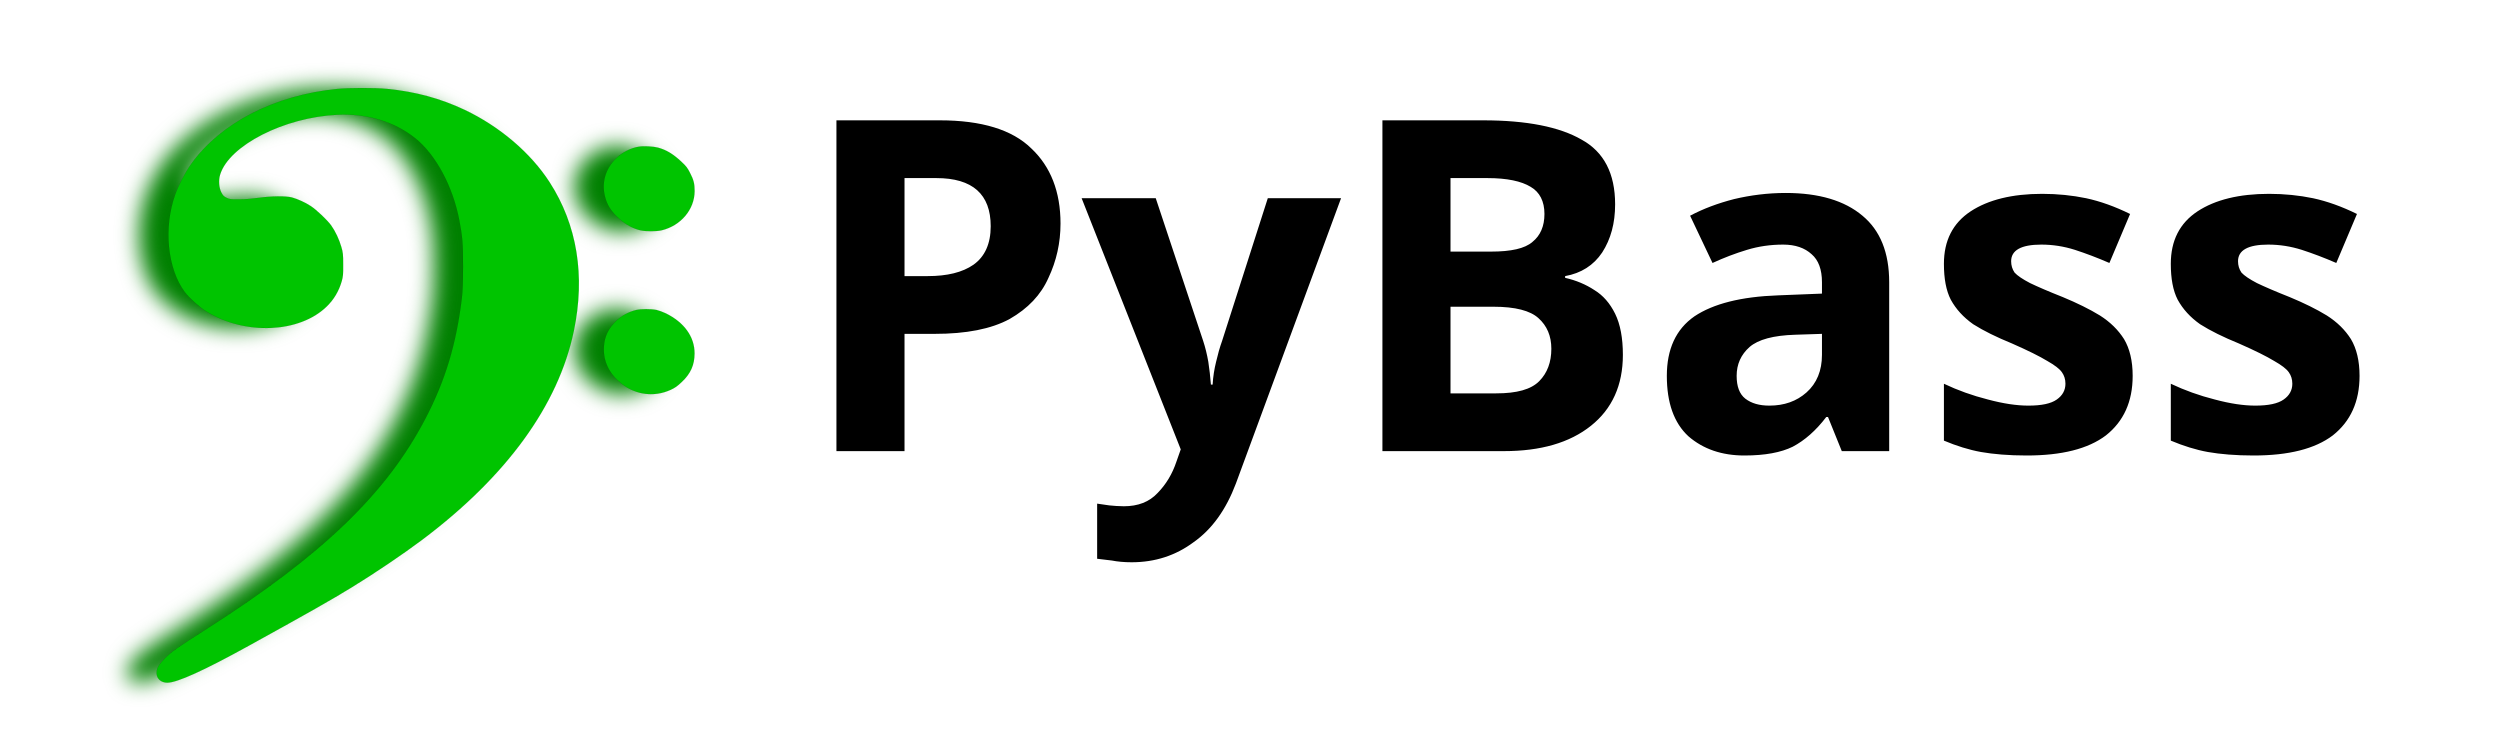
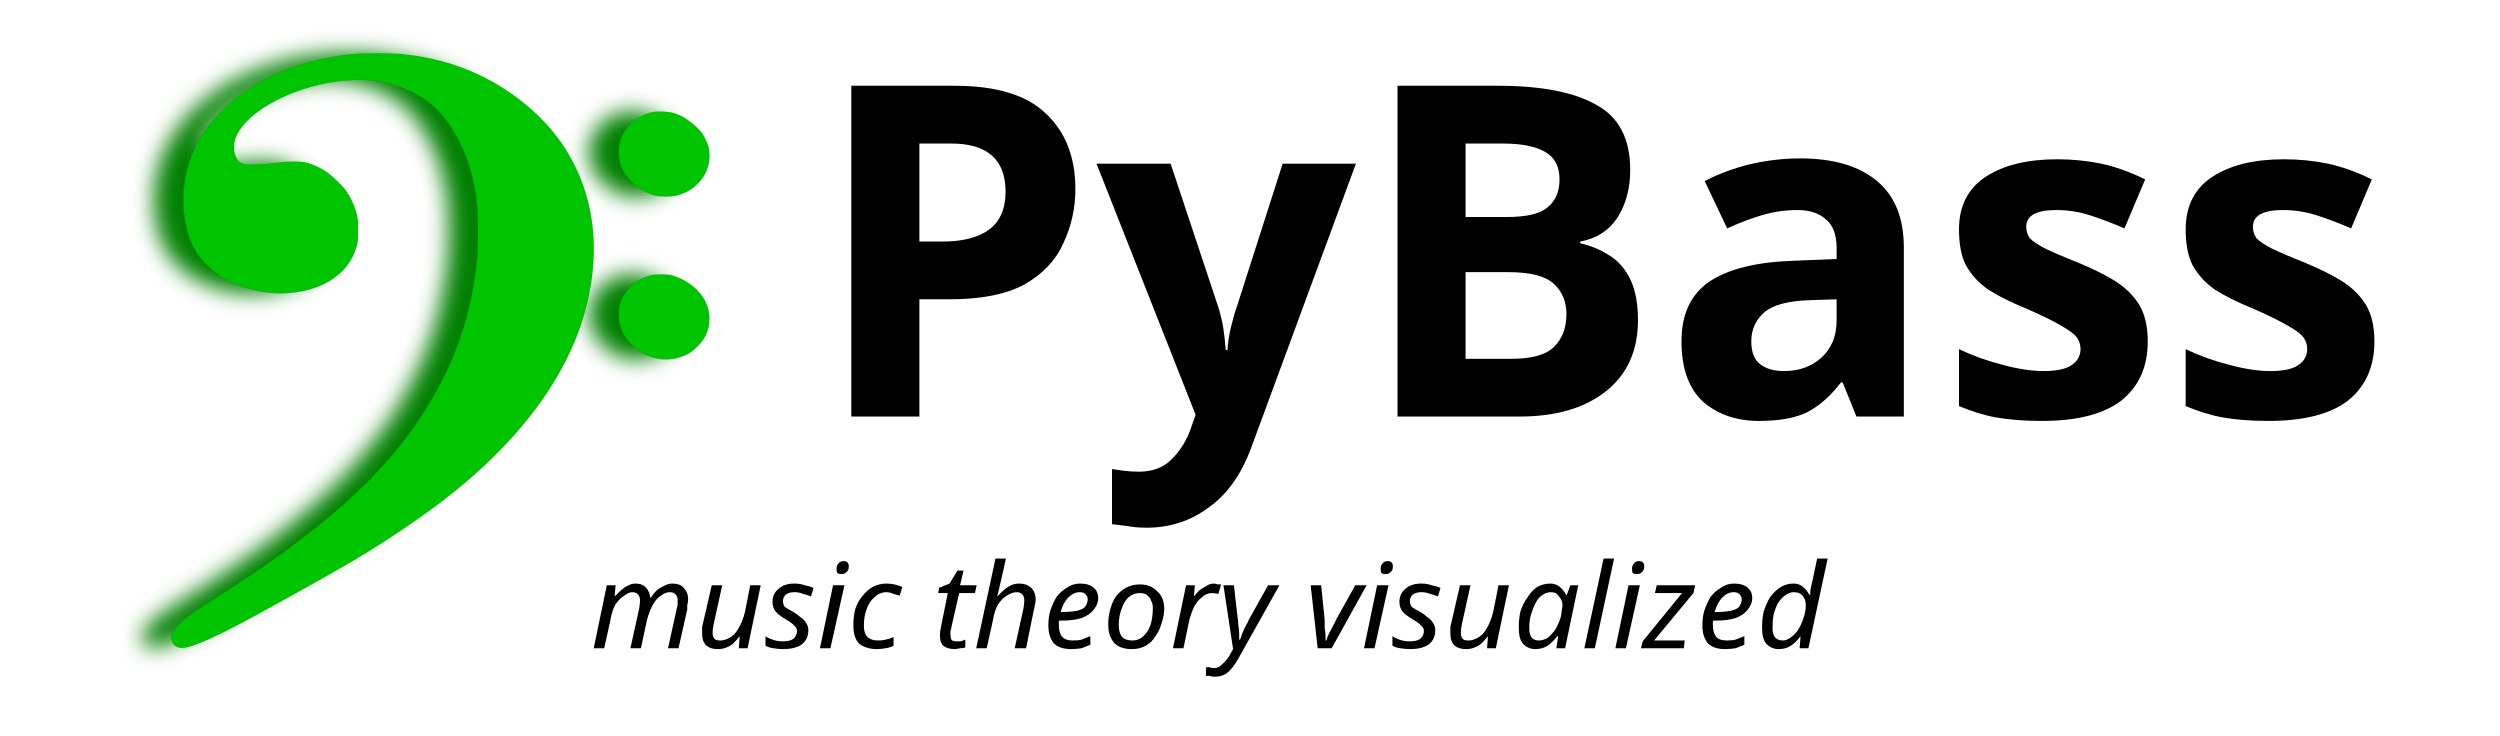
- <svg xmlns="http://www.w3.org/2000/svg" id="svg8" version="1.1" viewBox="0 0 44.979 13.229" height="50" width="170">
+ <svg xmlns="http://www.w3.org/2000/svg" width="170" height="50" viewBox="0 0 44.979 13.229" version="1.1" id="svg8">
  <defs id="defs2">
-     <filter height="1.088" y="-0.044" width="1.097" x="-0.049" id="filter1060" style="color-interpolation-filters:sRGB">
-       <feGaussianBlur id="feGaussianBlur1062" stdDeviation="0.196" />
+     <filter style="color-interpolation-filters:sRGB" id="filter1060" x="-0.049" width="1.097" y="-0.044" height="1.088">
+       <feGaussianBlur stdDeviation="0.196" id="feGaussianBlur1062" />
    </filter>
  </defs>
-   <g style="filter:url(#filter1060)" id="layer3">
-     <g style="display:inline;opacity:1;fill:#008000;fill-opacity:1;stroke:#000000;stroke-opacity:1" transform="matrix(0.00119079,0,0,-0.00111108,1.66279,13.83763)" fill="#000000" stroke="none" id="g84-9">
-       <path style="fill:#008000;fill-opacity:1;stroke:#000000;stroke-opacity:1" d="M 3252,11014 C 2303,10911 1493,10464 1048,9800 961,9670 853,9450 806,9305 627,8765 688,8105 950,7725 c 66,-94 223,-246 326,-314 586,-388 1408,-351 1820,81 108,113 182,246 226,408 20,75 23,106 22,270 0,168 -3,194 -27,283 -33,123 -90,254 -153,349 -55,84 -221,253 -309,315 -78,56 -203,117 -285,140 -95,26 -309,23 -510,-7 -101,-15 -202,-24 -290,-24 -125,-1 -139,1 -185,24 -42,21 -55,35 -80,84 -38,76 -47,200 -20,293 135,472 967,928 1770,969 448,23 862,-111 1177,-380 311,-266 569,-781 667,-1331 48,-273 56,-374 56,-745 -1,-270 -5,-392 -18,-510 C 5053,6883 4887,6293 4585,5674 3996,4463 3028,3465 1280,2270 820,1955 758,1909 648,1791 c -37,-39 -80,-95 -95,-124 -70,-135 -4,-267 135,-267 147,0 555,198 1237,602 928,549 1222,728 1545,939 349,229 776,538 1066,771 1276,1027 2059,2181 2293,3382 175,895 50,1718 -365,2408 -287,477 -755,904 -1284,1173 -365,185 -744,295 -1175,340 -178,19 -580,18 -753,-1 z" id="path78-7" />
-       <path style="fill:#008000;fill-opacity:1;stroke:#000000;stroke-opacity:1" d="m 7811,10079 c -126,-22 -253,-93 -349,-194 -151,-159 -213,-377 -167,-594 32,-155 95,-262 228,-387 92,-88 204,-152 312,-179 78,-20 242,-20 320,0 291,74 498,338 499,635 0,119 -14,181 -71,298 -37,79 -58,107 -131,180 -125,124 -223,188 -352,226 -68,20 -217,28 -289,15 z" id="path80-5" />
-       <path style="fill:#008000;fill-opacity:1;stroke:#000000;stroke-opacity:1" d="m 7770,7434 c -108,-28 -218,-91 -294,-168 -124,-125 -184,-258 -193,-426 -13,-236 79,-441 272,-603 213,-179 491,-215 735,-96 69,34 101,58 170,128 134,135 192,275 193,461 1,269 -155,503 -434,650 -42,22 -105,46 -140,55 -80,18 -236,18 -309,-1 z" id="path82-6" />
+   <g id="layer3" style="filter:url(#filter1060)">
+     <g id="g84-9" stroke="none" fill="#000000" transform="matrix(0.00119079,0,0,-0.00111108,1.93068,13.21255)" style="display:inline;opacity:1;fill:#008000;fill-opacity:1;stroke:#000000;stroke-opacity:1">
+       <path id="path78-7" d="M 3252,11014 C 2303,10911 1493,10464 1048,9800 961,9670 853,9450 806,9305 627,8765 688,8105 950,7725 c 66,-94 223,-246 326,-314 586,-388 1408,-351 1820,81 108,113 182,246 226,408 20,75 23,106 22,270 0,168 -3,194 -27,283 -33,123 -90,254 -153,349 -55,84 -221,253 -309,315 -78,56 -203,117 -285,140 -95,26 -309,23 -510,-7 -101,-15 -202,-24 -290,-24 -125,-1 -139,1 -185,24 -42,21 -55,35 -80,84 -38,76 -47,200 -20,293 135,472 967,928 1770,969 448,23 862,-111 1177,-380 311,-266 569,-781 667,-1331 48,-273 56,-374 56,-745 -1,-270 -5,-392 -18,-510 C 5053,6883 4887,6293 4585,5674 3996,4463 3028,3465 1280,2270 820,1955 758,1909 648,1791 c -37,-39 -80,-95 -95,-124 -70,-135 -4,-267 135,-267 147,0 555,198 1237,602 928,549 1222,728 1545,939 349,229 776,538 1066,771 1276,1027 2059,2181 2293,3382 175,895 50,1718 -365,2408 -287,477 -755,904 -1284,1173 -365,185 -744,295 -1175,340 -178,19 -580,18 -753,-1 z" style="fill:#008000;fill-opacity:1;stroke:#000000;stroke-opacity:1" />
+       <path id="path80-5" d="m 7811,10079 c -126,-22 -253,-93 -349,-194 -151,-159 -213,-377 -167,-594 32,-155 95,-262 228,-387 92,-88 204,-152 312,-179 78,-20 242,-20 320,0 291,74 498,338 499,635 0,119 -14,181 -71,298 -37,79 -58,107 -131,180 -125,124 -223,188 -352,226 -68,20 -217,28 -289,15 z" style="fill:#008000;fill-opacity:1;stroke:#000000;stroke-opacity:1" />
+       <path id="path82-6" d="m 7770,7434 c -108,-28 -218,-91 -294,-168 -124,-125 -184,-258 -193,-426 -13,-236 79,-441 272,-603 213,-179 491,-215 735,-96 69,34 101,58 170,128 134,135 192,275 193,461 1,269 -155,503 -434,650 -42,22 -105,46 -140,55 -80,18 -236,18 -309,-1 z" style="fill:#008000;fill-opacity:1;stroke:#000000;stroke-opacity:1" />
    </g>
  </g>
-   <g style="display:inline" id="layer1">
-     <text transform="scale(0.9923964,1.007662)" id="text12" y="8.057" x="14.414" style="font-style:normal;font-weight:normal;font-size:8.271px;line-height:1.25;font-family:sans-serif;fill:#000000;fill-opacity:1;stroke:#00f33b;stroke-width:0.207;stroke-miterlimit:4;stroke-dasharray:none;stroke-opacity:1" xml:space="preserve">
-       <tspan style="font-style:normal;font-variant:normal;font-weight:bold;font-stretch:normal;font-family:'PT Sans Caption';-inkscape-font-specification:'PT Sans Caption Bold';fill:#000000;fill-opacity:1;stroke:none;stroke-width:0.207;stroke-miterlimit:4;stroke-dasharray:none;stroke-opacity:1" y="8.057" x="14.414" id="tspan10">PyBass</tspan>
+   <g id="layer1" style="display:inline">
+     <text xml:space="preserve" style="font-style:normal;font-weight:normal;font-size:8.271px;line-height:1.25;font-family:sans-serif;fill:#000000;fill-opacity:1;stroke:#00f33b;stroke-width:0.207;stroke-miterlimit:4;stroke-dasharray:none;stroke-opacity:1" x="14.684" y="7.437" id="text12" transform="scale(0.9923964,1.007662)">
+       <tspan id="tspan10" x="14.684" y="7.437" style="font-style:normal;font-variant:normal;font-weight:bold;font-stretch:normal;font-family:'PT Sans Caption';-inkscape-font-specification:'PT Sans Caption Bold';fill:#000000;fill-opacity:1;stroke:none;stroke-width:0.207;stroke-miterlimit:4;stroke-dasharray:none;stroke-opacity:1">PyBass</tspan>
    </text>
-     <g style="opacity:1;fill:#00c400;fill-opacity:1;stroke:#000000;stroke-opacity:1" transform="matrix(0.00119079,0,0,-0.00111108,2.191956,13.83763)" fill="#000000" stroke="none" id="g84">
-       <path style="fill:#00c400;fill-opacity:1;stroke:#000000;stroke-opacity:1" d="M 3252,11014 C 2303,10911 1493,10464 1048,9800 961,9670 853,9450 806,9305 627,8765 688,8105 950,7725 c 66,-94 223,-246 326,-314 586,-388 1408,-351 1820,81 108,113 182,246 226,408 20,75 23,106 22,270 0,168 -3,194 -27,283 -33,123 -90,254 -153,349 -55,84 -221,253 -309,315 -78,56 -203,117 -285,140 -95,26 -309,23 -510,-7 -101,-15 -202,-24 -290,-24 -125,-1 -139,1 -185,24 -42,21 -55,35 -80,84 -38,76 -47,200 -20,293 135,472 967,928 1770,969 448,23 862,-111 1177,-380 311,-266 569,-781 667,-1331 48,-273 56,-374 56,-745 -1,-270 -5,-392 -18,-510 C 5053,6883 4887,6293 4585,5674 3996,4463 3028,3465 1280,2270 820,1955 758,1909 648,1791 c -37,-39 -80,-95 -95,-124 -70,-135 -4,-267 135,-267 147,0 555,198 1237,602 928,549 1222,728 1545,939 349,229 776,538 1066,771 1276,1027 2059,2181 2293,3382 175,895 50,1718 -365,2408 -287,477 -755,904 -1284,1173 -365,185 -744,295 -1175,340 -178,19 -580,18 -753,-1 z" id="path78" />
-       <path style="fill:#00c400;fill-opacity:1;stroke:#000000;stroke-opacity:1" d="m 7811,10079 c -126,-22 -253,-93 -349,-194 -151,-159 -213,-377 -167,-594 32,-155 95,-262 228,-387 92,-88 204,-152 312,-179 78,-20 242,-20 320,0 291,74 498,338 499,635 0,119 -14,181 -71,298 -37,79 -58,107 -131,180 -125,124 -223,188 -352,226 -68,20 -217,28 -289,15 z" id="path80" />
-       <path style="fill:#00c400;fill-opacity:1;stroke:#000000;stroke-opacity:1" d="m 7770,7434 c -108,-28 -218,-91 -294,-168 -124,-125 -184,-258 -193,-426 -13,-236 79,-441 272,-603 213,-179 491,-215 735,-96 69,34 101,58 170,128 134,135 192,275 193,461 1,269 -155,503 -434,650 -42,22 -105,46 -140,55 -80,18 -236,18 -309,-1 z" id="path82" />
+     <g id="g84" stroke="none" fill="#000000" transform="matrix(0.00119079,0,0,-0.00111108,2.459846,13.21255)" style="opacity:1;fill:#00c400;fill-opacity:1;stroke:#000000;stroke-opacity:1">
+       <path id="path78" d="M 3252,11014 C 2303,10911 1493,10464 1048,9800 961,9670 853,9450 806,9305 627,8765 688,8105 950,7725 c 66,-94 223,-246 326,-314 586,-388 1408,-351 1820,81 108,113 182,246 226,408 20,75 23,106 22,270 0,168 -3,194 -27,283 -33,123 -90,254 -153,349 -55,84 -221,253 -309,315 -78,56 -203,117 -285,140 -95,26 -309,23 -510,-7 -101,-15 -202,-24 -290,-24 -125,-1 -139,1 -185,24 -42,21 -55,35 -80,84 -38,76 -47,200 -20,293 135,472 967,928 1770,969 448,23 862,-111 1177,-380 311,-266 569,-781 667,-1331 48,-273 56,-374 56,-745 -1,-270 -5,-392 -18,-510 C 5053,6883 4887,6293 4585,5674 3996,4463 3028,3465 1280,2270 820,1955 758,1909 648,1791 c -37,-39 -80,-95 -95,-124 -70,-135 -4,-267 135,-267 147,0 555,198 1237,602 928,549 1222,728 1545,939 349,229 776,538 1066,771 1276,1027 2059,2181 2293,3382 175,895 50,1718 -365,2408 -287,477 -755,904 -1284,1173 -365,185 -744,295 -1175,340 -178,19 -580,18 -753,-1 z" style="fill:#00c400;fill-opacity:1;stroke:#000000;stroke-opacity:1" />
+       <path id="path80" d="m 7811,10079 c -126,-22 -253,-93 -349,-194 -151,-159 -213,-377 -167,-594 32,-155 95,-262 228,-387 92,-88 204,-152 312,-179 78,-20 242,-20 320,0 291,74 498,338 499,635 0,119 -14,181 -71,298 -37,79 -58,107 -131,180 -125,124 -223,188 -352,226 -68,20 -217,28 -289,15 z" style="fill:#00c400;fill-opacity:1;stroke:#000000;stroke-opacity:1" />
+       <path id="path82" d="m 7770,7434 c -108,-28 -218,-91 -294,-168 -124,-125 -184,-258 -193,-426 -13,-236 79,-441 272,-603 213,-179 491,-215 735,-96 69,34 101,58 170,128 134,135 192,275 193,461 1,269 -155,503 -434,650 -42,22 -105,46 -140,55 -80,18 -236,18 -309,-1 z" style="fill:#00c400;fill-opacity:1;stroke:#000000;stroke-opacity:1" />
    </g>
  </g>
+   <g id="layer2">
+     <text xml:space="preserve" style="font-style:normal;font-weight:normal;font-size:2.144px;line-height:1.25;font-family:sans-serif;display:inline;fill:#000000;fill-opacity:1;stroke:#00f33b;stroke-width:0.21;stroke-miterlimit:4;stroke-dasharray:none;stroke-opacity:1" x="10.547" y="11.742" id="text12-0" transform="scale(1.0068,0.993246)">
+       <tspan id="tspan10-5" x="10.547" y="11.742" style="font-style:italic;font-variant:normal;font-weight:normal;font-stretch:normal;font-family:'PT Sans Caption';-inkscape-font-specification:'PT Sans Caption';fill:#000000;fill-opacity:1;stroke:none;stroke-width:0.21;stroke-miterlimit:4;stroke-dasharray:none;stroke-opacity:1">music theory visualized</tspan>
+     </text>
+   </g>
</svg>
